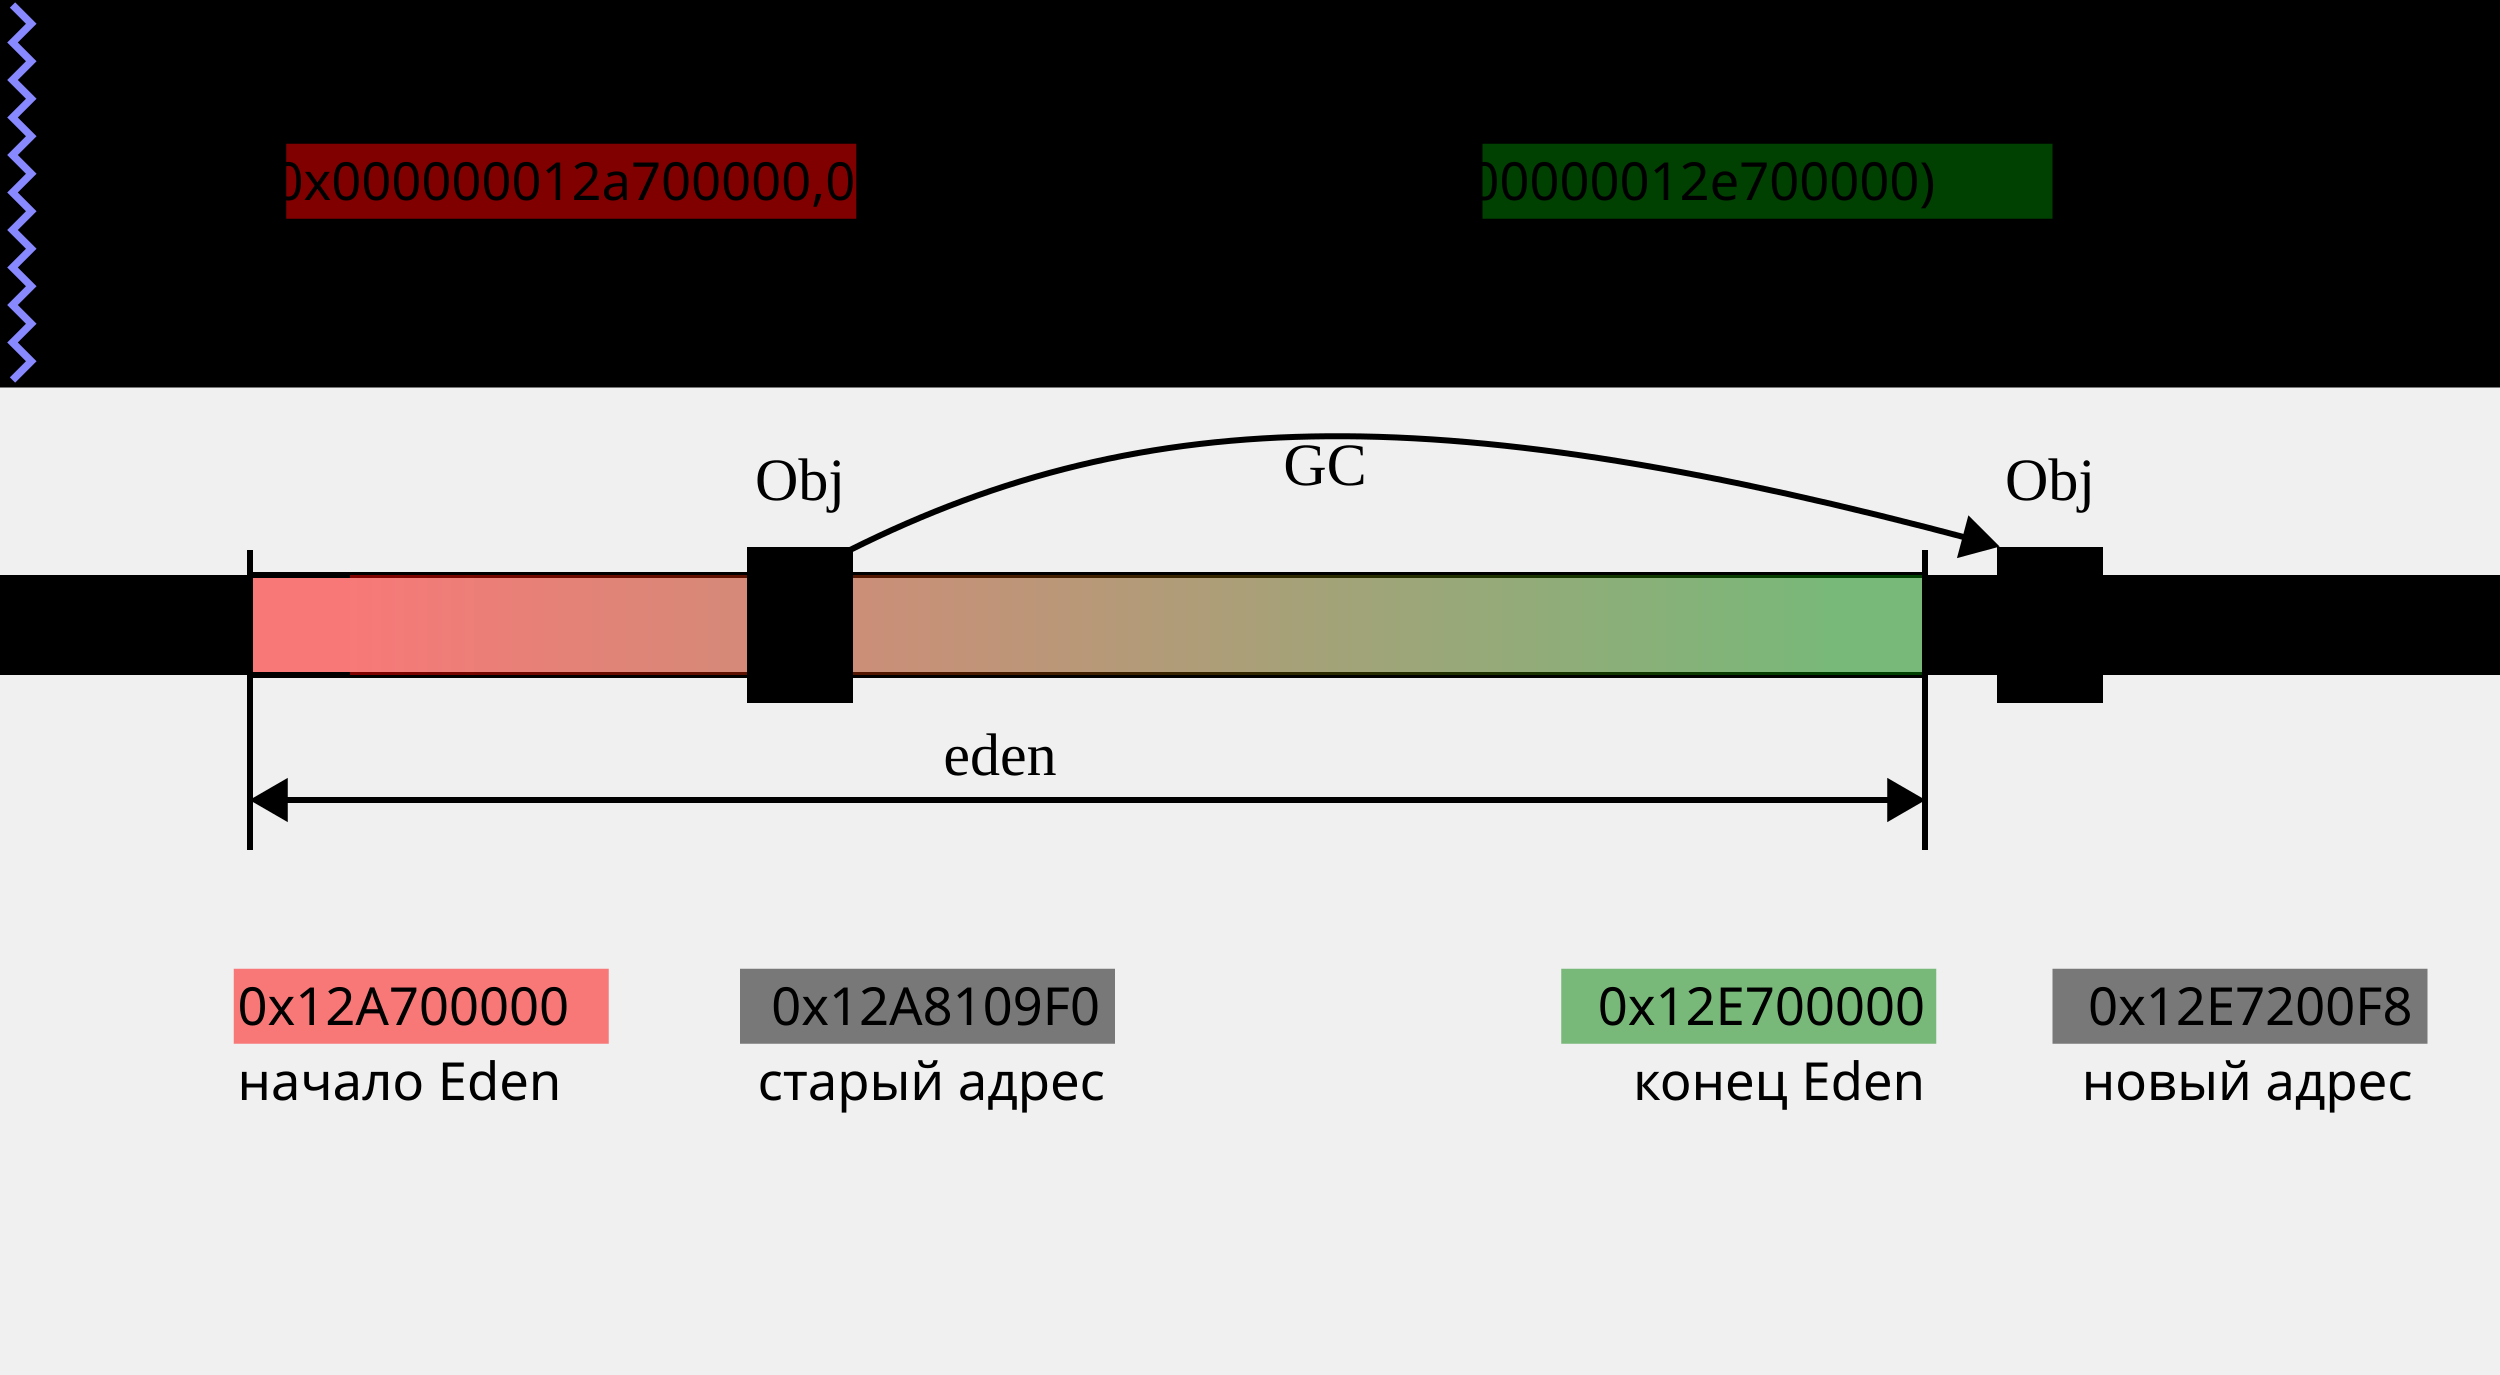
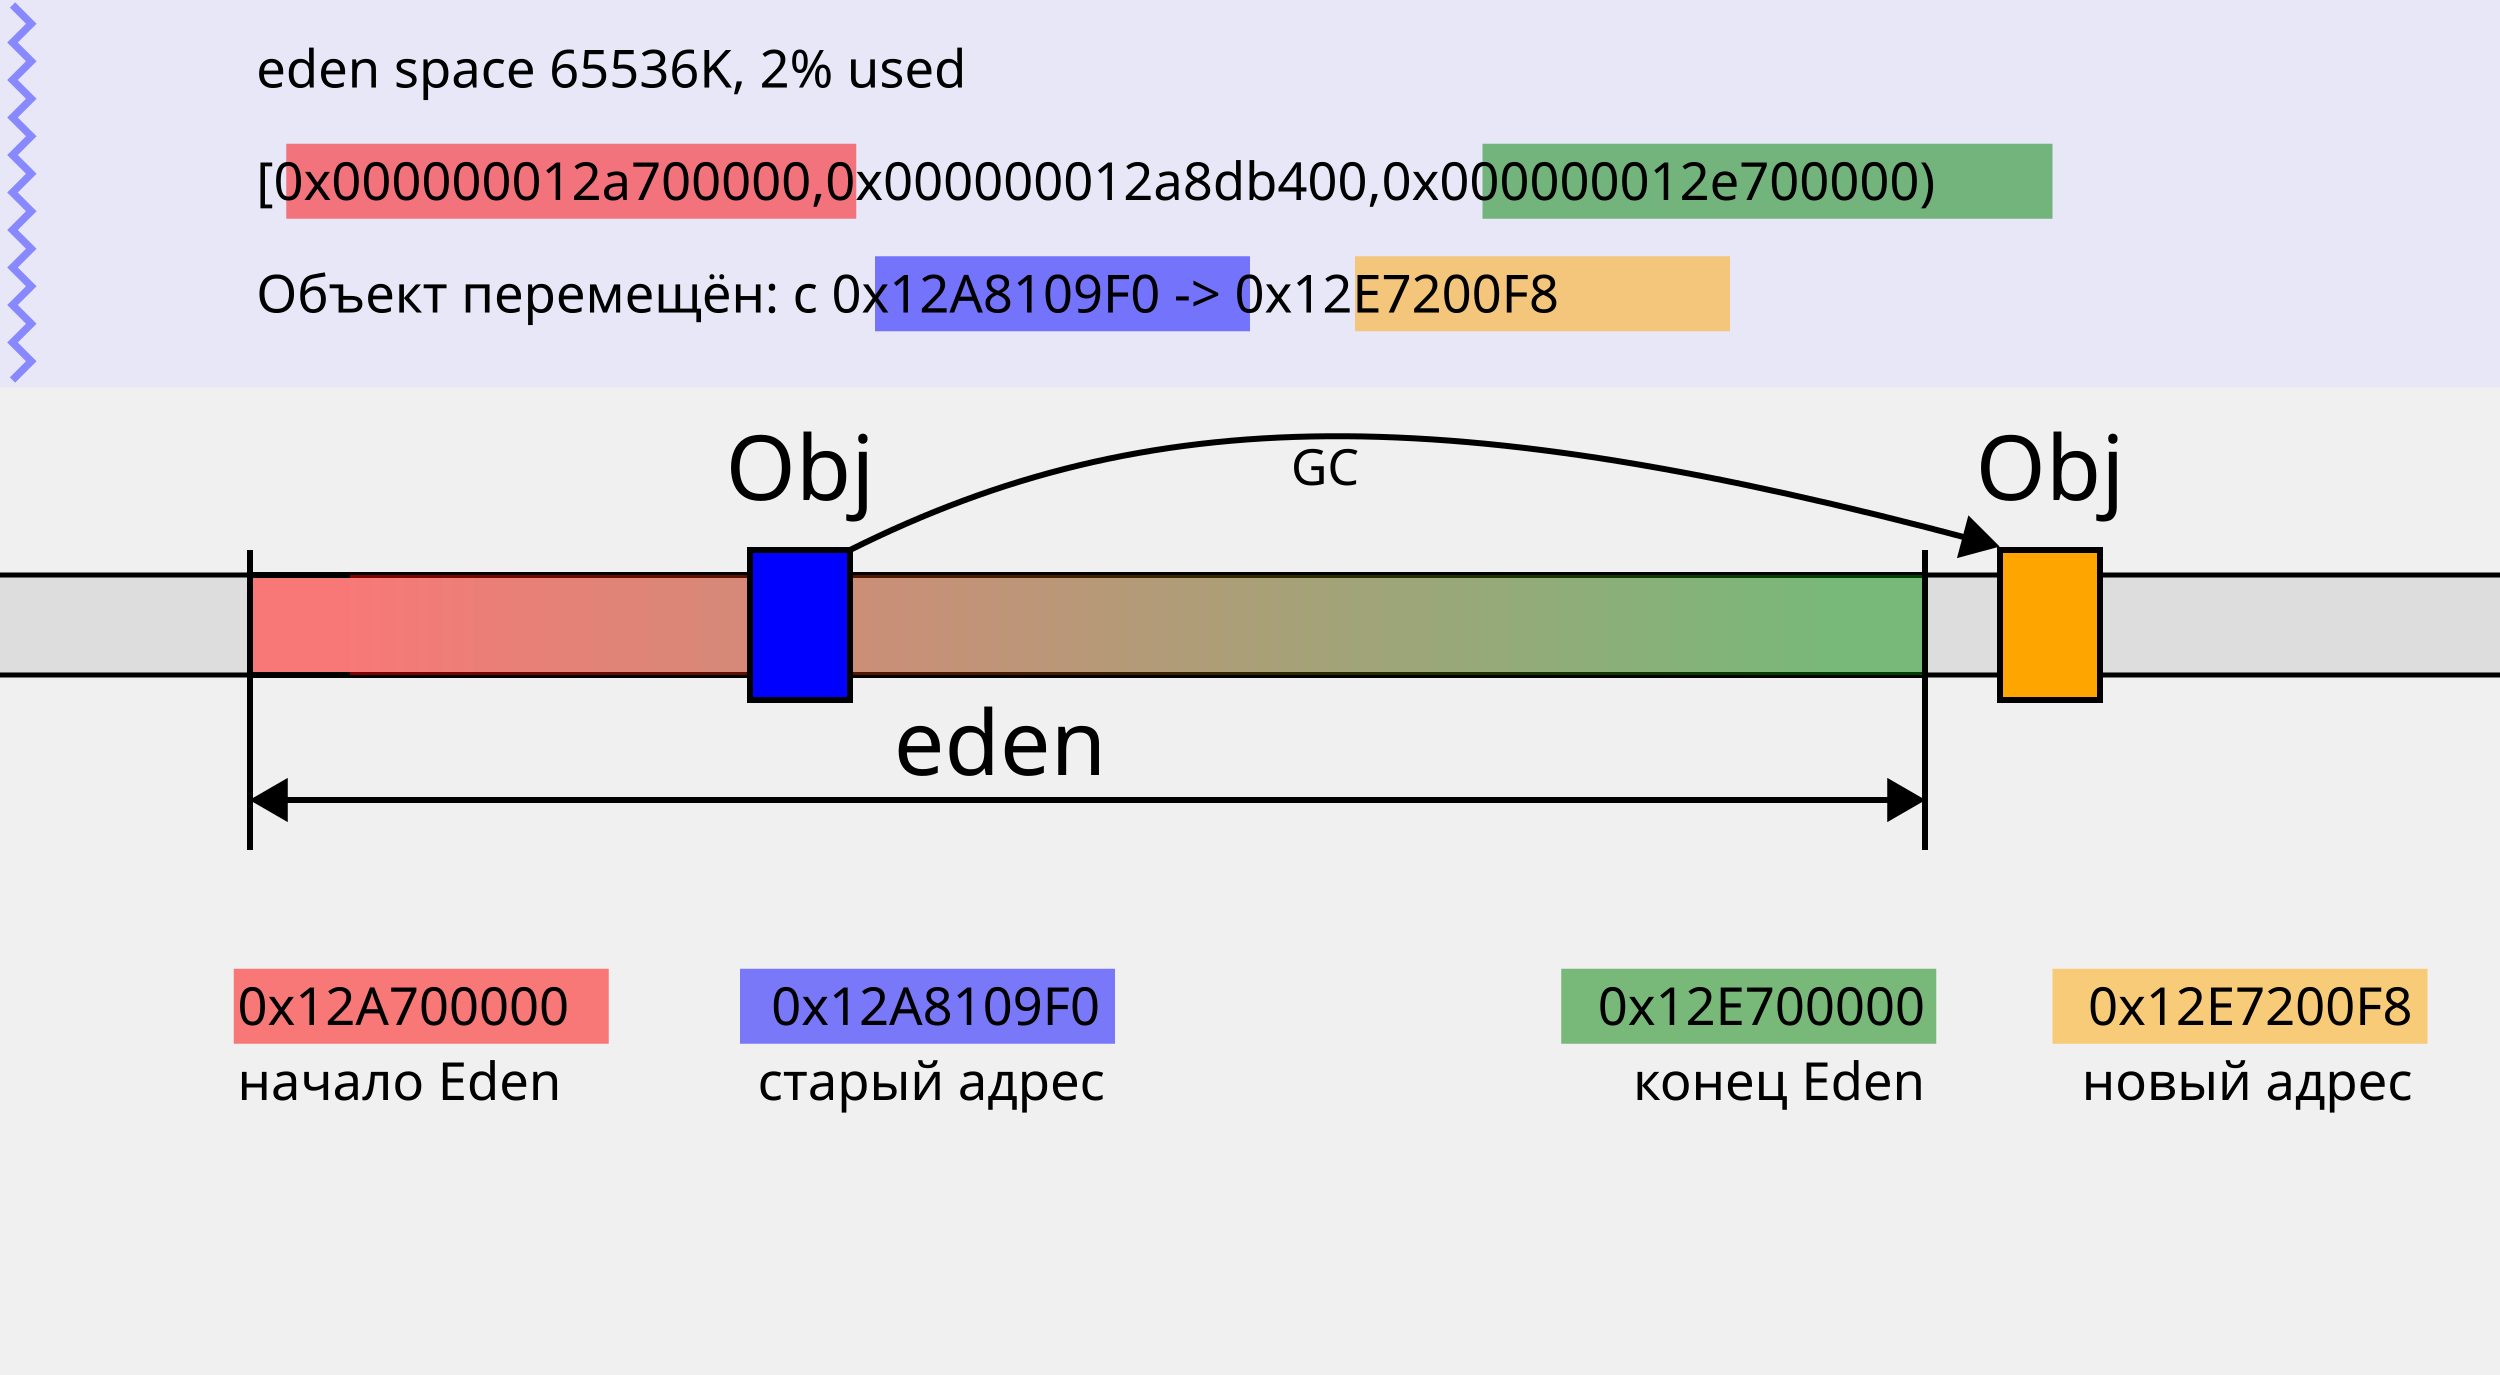
<svg xmlns="http://www.w3.org/2000/svg" height="550" version="1.1" width="1000">
  <defs>
    <style type="text/css">
+ 
+ rect.arrayKeyItem, rect.arrayValueItem {
+   fill:white;
+   stroke:black;
+   stroke-width:1;
+   opacity:1;
+ }
+ 
+ rect.arrayKeyItem.selected {
+     fill:#00B7EB;
+ }
+ 
+ rect.arrayValueItem.selected {
+     fill:#6BF76B;
+ }
+ 
+ rect.focused {
+   stroke-width:3;
+ }
+ 
+ .code, .codeX {
+     font-size:16px;
+     fill:#000000;
+     font-family:PT Mono;
+ }
+ 
+ .note {
+     font-size:10px;
+     fill:#000000;
+     font-family:PT Serif;
+ }
+ 
+ .comment {
+     font-size:14px;
+     fill:#000000;
+     font-family:PT Serif;
+ }
+ 
+ .bigcomment {
+     font-size:18px;
+     fill:#000000;
+     font-family:PT Serif;
+ }
+ 
+ .link {
+   fill:none;
+   stroke:black;
+   stroke-width:1.2;
+   marker-end:url(#TriangleOutL);
+ }
+ 
+ .code1, .code2, .code3, .code4 {
+    opacity:0.8;
+ }
+ 
+ .code1 {
+   fill:red;
+ }
+ 
+ .code2 {
+   fill:green;
+ }
+ 
+ .code3 {
+   fill:blue;
+ }
+ 
+ .code4 {
+   fill:orange;
+ }
+ 
+ .header.code1 {
+   /*fill:red;*/
+   fill: #0F0;
+ }
+ 
+ .header.code2 {
+   /*fill:green;*/
+   fill: #0C0;
+ }
+ 
+ .header.code3 {
+   /*fill:blue;*/
+   fill: #0A0;
+ }
+ 
+ .header.code4 {
+   /*fill:orange;*/
+   fill: #080;
+ }
+ 
+ 
+ rect.unused, rect.used {
+   stroke:black;
+   stroke-width:1;
+   opacity:1;
+   fill:#ddd;
+ }
+ 
+ rect.log {
+   stroke:none;
+   stroke-width:0;
+   opacity:0.5;
+   fill:#ddf;
+ }
+ 
+ path.log {
+   fill: none;
+   stroke: #88F;
+   stroke-width:2;
+ }
+ 
+ rect.t1 {
+     fill:#30FB30;
+ }
+ 
+ rect.t2 {
+     fill:#3030FB;
+ }
+ 
+ rect.t3 {
+     fill:#FB3030;
+ }
+ 
+ /* */

.link {
  fill:none;
  stroke:black;
  stroke-width:1.2;
  marker-end:url(#TriangleOutL);
}

.code{
  font-size:14px;
    fill:#000000;
    font-family:PT Mono;
}

.code1, .code2, .code3, .code4 {
  opacity:0.5;
}

.code1 {
  fill:red;
  stop-color: red;
}

.code2 {
  fill:green;
  stop-color: green;
}

.code12 {
  fill: url(#Gradient1);
  opacity:0.5;
}

.code31, .code41 {
  opacity:1;
  stroke:black;
  stroke-width:1.2;
}

.r {
  fill: none;
  stroke:black;
  stroke-width:1.2;
}

.line {
  fill:none;
  stroke:black;
  stroke-width:1.2;
}

.link {
  fill:none;
  stroke:black;
  stroke-width:1.2;
  marker-end:url(#TriangleOutL);
}

.dim {
  fill:none;
  stroke:black;
  stroke-width:1.2;
  marker-start:url(#TriangleInL);
  marker-end:url(#TriangleOutL);
}

path.log {
  fill: none;
  stroke: #88F;
  stroke-width:2;
}

    </style>
  </defs>
  <linearGradient id="Gradient1">
    <stop class="code1" offset="0%" />
    <stop class="code2" offset="100%" />
  </linearGradient>
  <marker id="TriangleOutL" orient="auto" refX="0.0" refY="0.0" style="overflow:visible">
    <path d="M 5.77,0.0 L -2.88,5.0 L -2.88,-5.0 L 5.77,0.0 z " id="path4051" style="fill-rule:evenodd;stroke:#000000;stroke-width:1.0pt;marker-start:none" transform="scale(0.6)" />
  </marker>
  <marker id="TriangleInL" orient="auto" refX="0.0" refY="0.0" style="overflow:visible">
    <g transform="rotate(180)">
      <path d="M 5.77,0.0 L -2.88,5.0 L -2.88,-5.0 L 5.77,0.0 z " id="path4051" style="fill-rule:evenodd;stroke:#000000;stroke-width:1.0pt;marker-start:none" transform="scale(0.6)" />
    </g>
  </marker>
  <g transform="translate(0 20) scale(2)">
    <g transform="translate(0 90)">
      <rect class="unused" height="20" width="60" x="-10" y="15" />
      <rect class="unused" height="20" width="220" x="385" y="15" />
      <path class="line" d="M50,10 50,70" />
      <rect class="code1" height="20" width="20" x="50" y="15" />
      <rect class="r" height="20" width="335" x="50" y="15" />
      <rect class="code12" height="20" width="295" x="70" y="15" />
      <rect class="code2" height="20" width="20" x="365" y="15" />
      <g transform="translate(60 0)">
        <rect class="code3 code31" height="30" width="20" x="90" y="10" />
        <text class="bigcomment" text-anchor="middle" x="100" y="0">Obj</text>
      </g>
      <path class="link" d="M170,10 C 230,-20 290,-20 395,8" />
      <text class="note" text-anchor="middle" x="265" y="-3">GC</text>
      <rect class="code4 code41" height="30" width="20" x="400" y="10" />
      <text class="bigcomment" text-anchor="middle" x="410" y="0">Obj</text>
      <path class="line" d="M385,10 385,70" />
      <path class="dim" d="M55,60 380,60" />
      <text class="bigcomment" text-anchor="middle" x="200" y="55">eden</text>
    </g>
    <g transform="translate(-5 120) scale(0.75)">
      <g transform="translate(5 -150)">
        <rect class="log" height="105" width="1250" x="0" y="-25" />
        <path class="log" d="M 5,-22 l5,5 l-5,5 l5,5 l-5,5 l5,5 l-5,5 l5,5 l-5,5 l5,5 l-5,5 l5,5 l-5,5 l5,5 l-5,5 l5,5 l-5,5 l5,5 l-5,5 l5,5 l-5,5" />
        <text class="code" x="70" y="0">eden space 65536K, 2% used</text>
        <rect class="code1" height="20" width="152" x="78" y="15" />
        <rect class="code2" height="20" width="152" x="397" y="15" />
        <text class="code" x="70" y="30">[0x000000012a700000,0x000000012a8db400,0x000000012e700000)</text>
        <rect class="code3" height="20" width="100" x="235" y="45" />
        <rect class="code4" height="20" width="100" x="363" y="45" />
        <text class="code" x="70" y="60">Объект перемещён: с 0x12A8109F0 -&gt; 0x12E7200F8</text>
      </g>
      <g>
        <rect class="code1" height="20" width="100" x="69" y="85" />
        <text class="code" text-anchor="start" x="70" y="100">0x12A700000</text>
        <text class="code" text-anchor="start" x="70" y="120">начало Eden</text>
      </g>
      <g transform="translate(-20 0)">
        <rect class="code3" height="20" width="100" x="224" y="85" />
        <text class="code" text-anchor="end" x="320" y="100">0x12A8109F0</text>
        <text class="code" text-anchor="middle" x="275" y="120">старый адрес</text>
      </g>
      <g transform="translate(200 0)">
        <rect class="code2" height="20" width="100" x="223" y="85" />
        <text class="code" text-anchor="end" x="320" y="100">0x12E700000</text>
        <text class="code" text-anchor="end" x="320" y="120">конец Eden</text>
      </g>
      <g transform="translate(330 0)">
        <rect class="code4" height="20" width="100" x="224" y="85" />
        <text class="code" text-anchor="end" x="320" y="100">0x12E7200F8</text>
        <text class="code" text-anchor="end" x="320" y="120">новый адрес</text>
      </g>
    </g>
  </g>
</svg>
